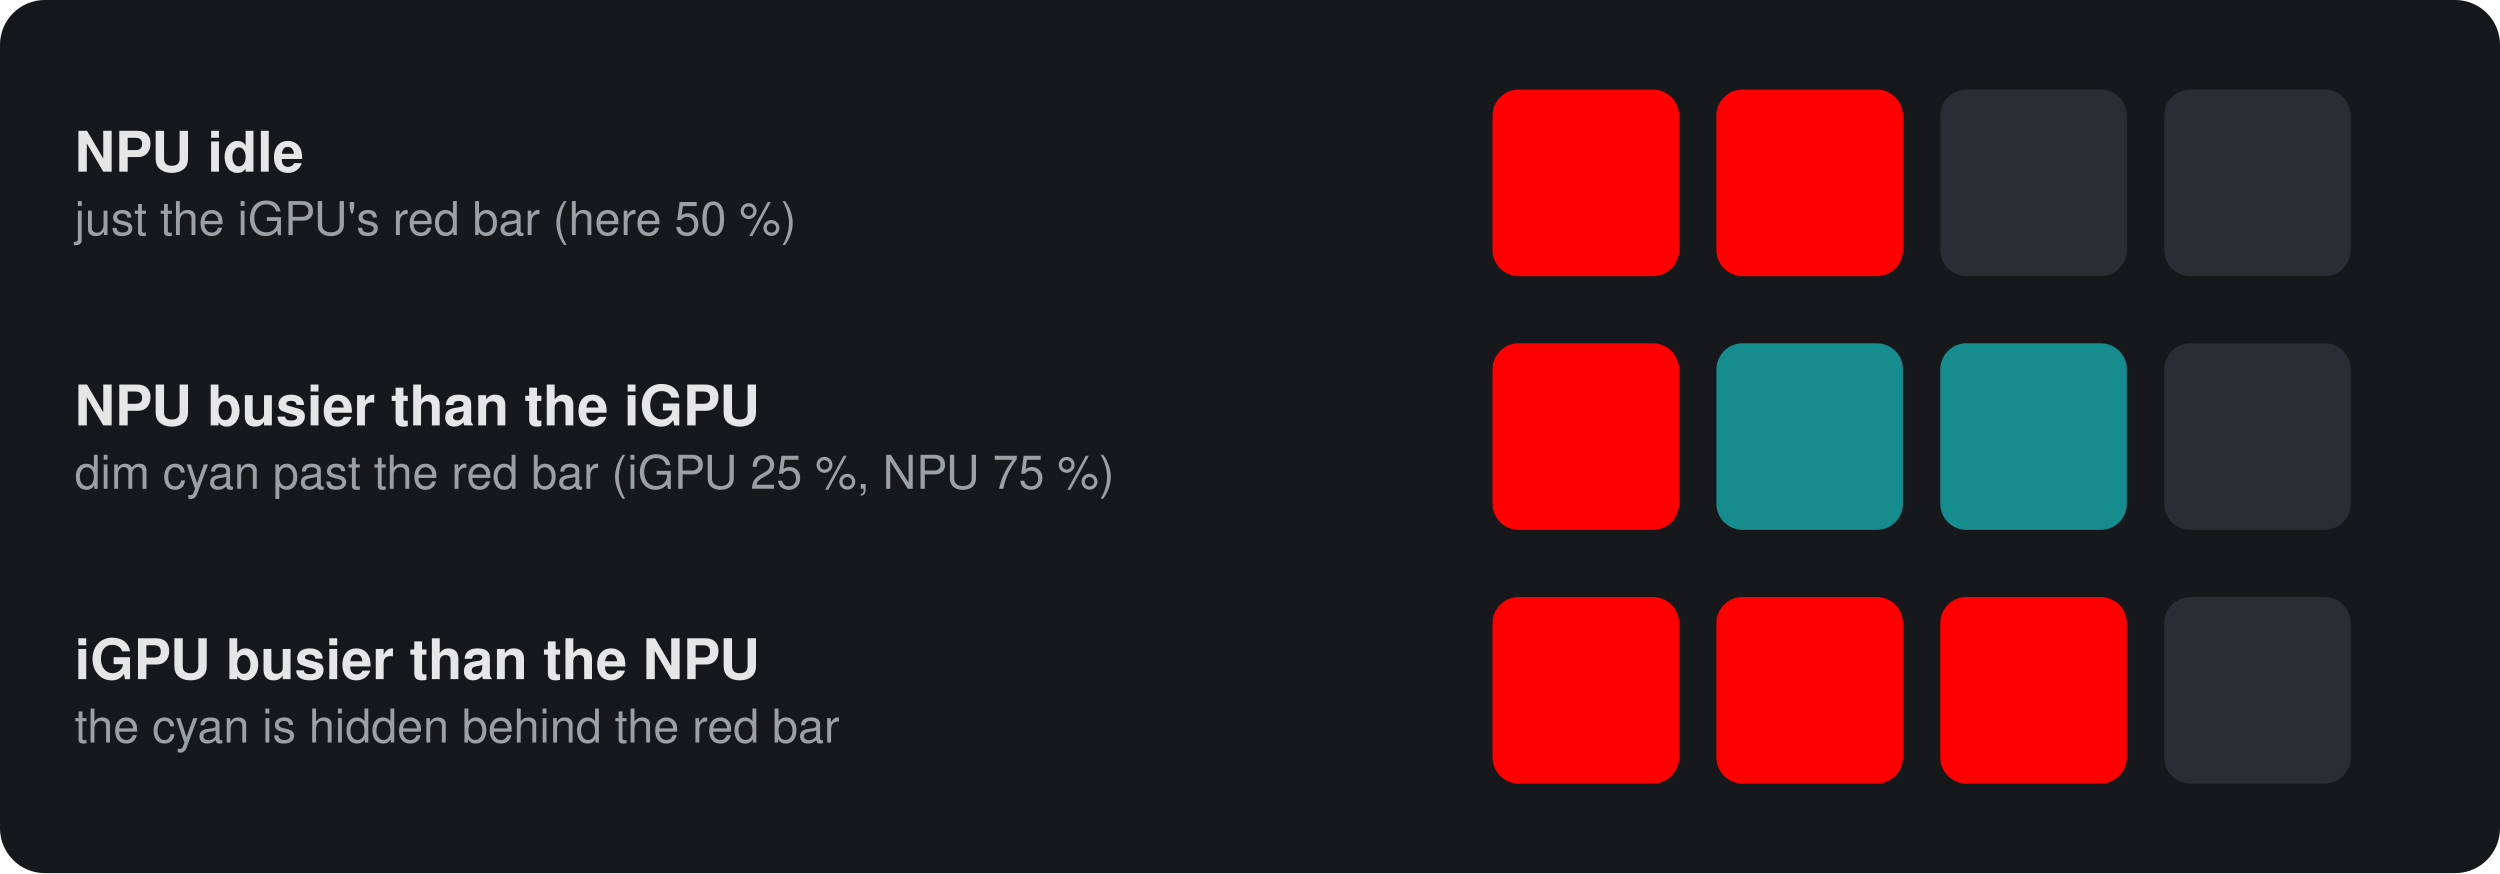
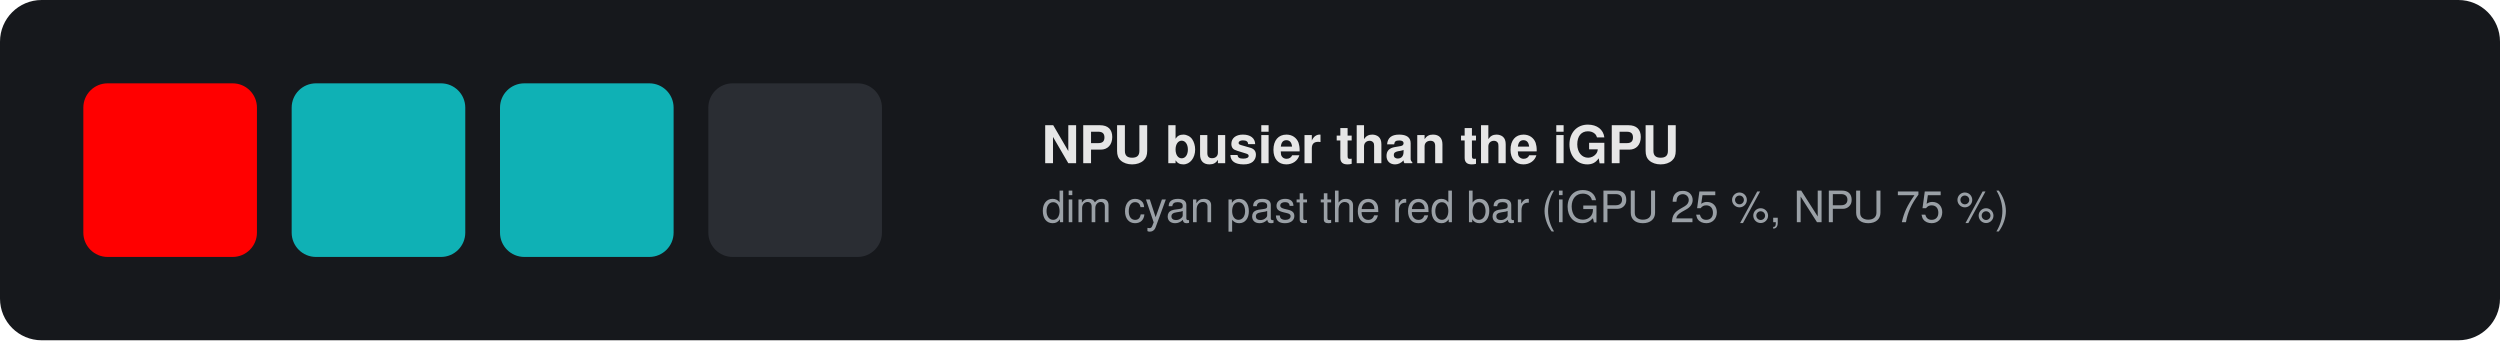
- <svg xmlns="http://www.w3.org/2000/svg" width="670" height="234" viewBox="0 0 670 234" role="img" aria-label="The iGPU row and its NPU ghost bar">
-   <rect width="670" height="234" rx="12" fill="#16181c" />
-   <rect x="400" y="24" width="50" height="50" rx="7" fill="#ff0000" />
-   <rect x="460" y="24" width="50" height="50" rx="7" fill="#ff0000" />
-   <rect x="520" y="24" width="50" height="50" rx="7" fill="#2a2d33" />
-   <rect x="580" y="24" width="50" height="50" rx="7" fill="#2a2d33" />
-   <text x="20" y="46.0" font-family="Segoe UI, Helvetica, Arial, sans-serif" font-size="15" fill="#e6e6e6" text-anchor="start" font-weight="600">NPU idle</text>
-   <text x="20" y="63.0" font-family="Segoe UI, Helvetica, Arial, sans-serif" font-size="12.5" fill="#9aa0a6" text-anchor="start" font-weight="normal">just the iGPU's red bar (here 50 %)</text>
-   <rect x="400" y="92" width="50" height="50" rx="7" fill="#ff0000" />
-   <rect x="460" y="92" width="50" height="50" rx="7" fill="#178c8f" />
-   <rect x="520" y="92" width="50" height="50" rx="7" fill="#178c8f" />
-   <rect x="580" y="92" width="50" height="50" rx="7" fill="#2a2d33" />
-   <text x="20" y="114.0" font-family="Segoe UI, Helvetica, Arial, sans-serif" font-size="15" fill="#e6e6e6" text-anchor="start" font-weight="600">NPU busier than the iGPU</text>
-   <text x="20" y="131.0" font-family="Segoe UI, Helvetica, Arial, sans-serif" font-size="12.5" fill="#9aa0a6" text-anchor="start" font-weight="normal">dim cyan past the red bar (iGPU 25 %, NPU 75 %)</text>
-   <rect x="400" y="160" width="50" height="50" rx="7" fill="#ff0000" />
-   <rect x="460" y="160" width="50" height="50" rx="7" fill="#ff0000" />
-   <rect x="520" y="160" width="50" height="50" rx="7" fill="#ff0000" />
-   <rect x="580" y="160" width="50" height="50" rx="7" fill="#2a2d33" />
-   <text x="20" y="182.0" font-family="Segoe UI, Helvetica, Arial, sans-serif" font-size="15" fill="#e6e6e6" text-anchor="start" font-weight="600">iGPU busier than the NPU</text>
-   <text x="20" y="199.0" font-family="Segoe UI, Helvetica, Arial, sans-serif" font-size="12.5" fill="#9aa0a6" text-anchor="start" font-weight="normal">the cyan is hidden behind the red bar</text>
+ <svg xmlns="http://www.w3.org/2000/svg" width="720" height="98" viewBox="0 0 720 98" role="img" aria-label="The iGPU row and its NPU ghost bar">
+   <rect width="720" height="98" rx="12" fill="#16181c" />
+   <style>.a{animation:9.000s linear infinite}.s{animation:9.000s step-end infinite}@media (prefers-reduced-motion:reduce){.a,.s{animation:none}}@keyframes a1{0%{fill:#ff0000}35.56%{fill:#ff0000}35.91%{fill:#fb0101}37.33%{fill:#ca0b0d}37.69%{fill:#ba6f72}38.04%{fill:#a89a9e}38.4%{fill:#8ea5a8}38.76%{fill:#67abaf}39.11%{fill:#0fb1b5}66.84%{fill:#0fb1b5}67.2%{fill:#8ea5a8}67.56%{fill:#ba8b8e}67.91%{fill:#d66f71}68.27%{fill:#f04548}68.62%{fill:#ff0000}99.91%{fill:#ff0000}100%{fill:#ff0000}}@keyframes a2{0%{fill:#3b292f}35.56%{fill:#3b292f}35.91%{fill:#2a2d33}37.69%{fill:#2a2d33}38.04%{fill:#225058}38.4%{fill:#198287}38.76%{fill:#139fa3}39.11%{fill:#0fb1b5}66.84%{fill:#0fb1b5}67.2%{fill:#12a5a8}67.91%{fill:#198186}68.27%{fill:#1f636a}68.62%{fill:#612126}68.98%{fill:#a01417}69.69%{fill:#de0708}70.04%{fill:#f50202}70.4%{fill:#fe0000}99.91%{fill:#fe0000}100%{fill:#fe0000}}@keyframes a3{0%{fill-opacity:1}33.33%{fill-opacity:0}}@keyframes a4{0%{fill-opacity:0}33.33%{fill-opacity:1}66.67%{fill-opacity:0}}@keyframes a5{0%{fill-opacity:0}66.67%{fill-opacity:1}}</style>
+   <rect x="24" y="24" width="50" height="50" rx="7" fill="#ff0000" />
+   <rect class="a" style="animation-name:a1" x="84" y="24" width="50" height="50" rx="7" fill="#0fb1b5" />
+   <rect class="a" style="animation-name:a2" x="144" y="24" width="50" height="50" rx="7" fill="#0fb1b5" />
+   <rect x="204" y="24" width="50" height="50" rx="7" fill="#2a2d33" />
+   <g class="s" style="animation-name:a3" fill-opacity="0">
+     <text x="300" y="47.0" font-family="Segoe UI, Helvetica, Arial, sans-serif" font-size="15" fill="#e6e6e6" text-anchor="start" font-weight="600">NPU idle</text>
+     <text x="300" y="64.0" font-family="Segoe UI, Helvetica, Arial, sans-serif" font-size="12.5" fill="#9aa0a6" text-anchor="start" font-weight="normal">just the iGPU's red bar (here 50 %)</text>
+   </g>
+   <g class="s" style="animation-name:a4" fill-opacity="1">
+     <text x="300" y="47.0" font-family="Segoe UI, Helvetica, Arial, sans-serif" font-size="15" fill="#e6e6e6" text-anchor="start" font-weight="600">NPU busier than the iGPU</text>
+     <text x="300" y="64.0" font-family="Segoe UI, Helvetica, Arial, sans-serif" font-size="12.5" fill="#9aa0a6" text-anchor="start" font-weight="normal">dim cyan past the red bar (iGPU 25 %, NPU 75 %)</text>
+   </g>
+   <g class="s" style="animation-name:a5" fill-opacity="0">
+     <text x="300" y="47.0" font-family="Segoe UI, Helvetica, Arial, sans-serif" font-size="15" fill="#e6e6e6" text-anchor="start" font-weight="600">iGPU busier than the NPU</text>
+     <text x="300" y="64.0" font-family="Segoe UI, Helvetica, Arial, sans-serif" font-size="12.5" fill="#9aa0a6" text-anchor="start" font-weight="normal">the cyan is hidden behind the red bar (75 % / 25 %)</text>
+   </g>
</svg>
